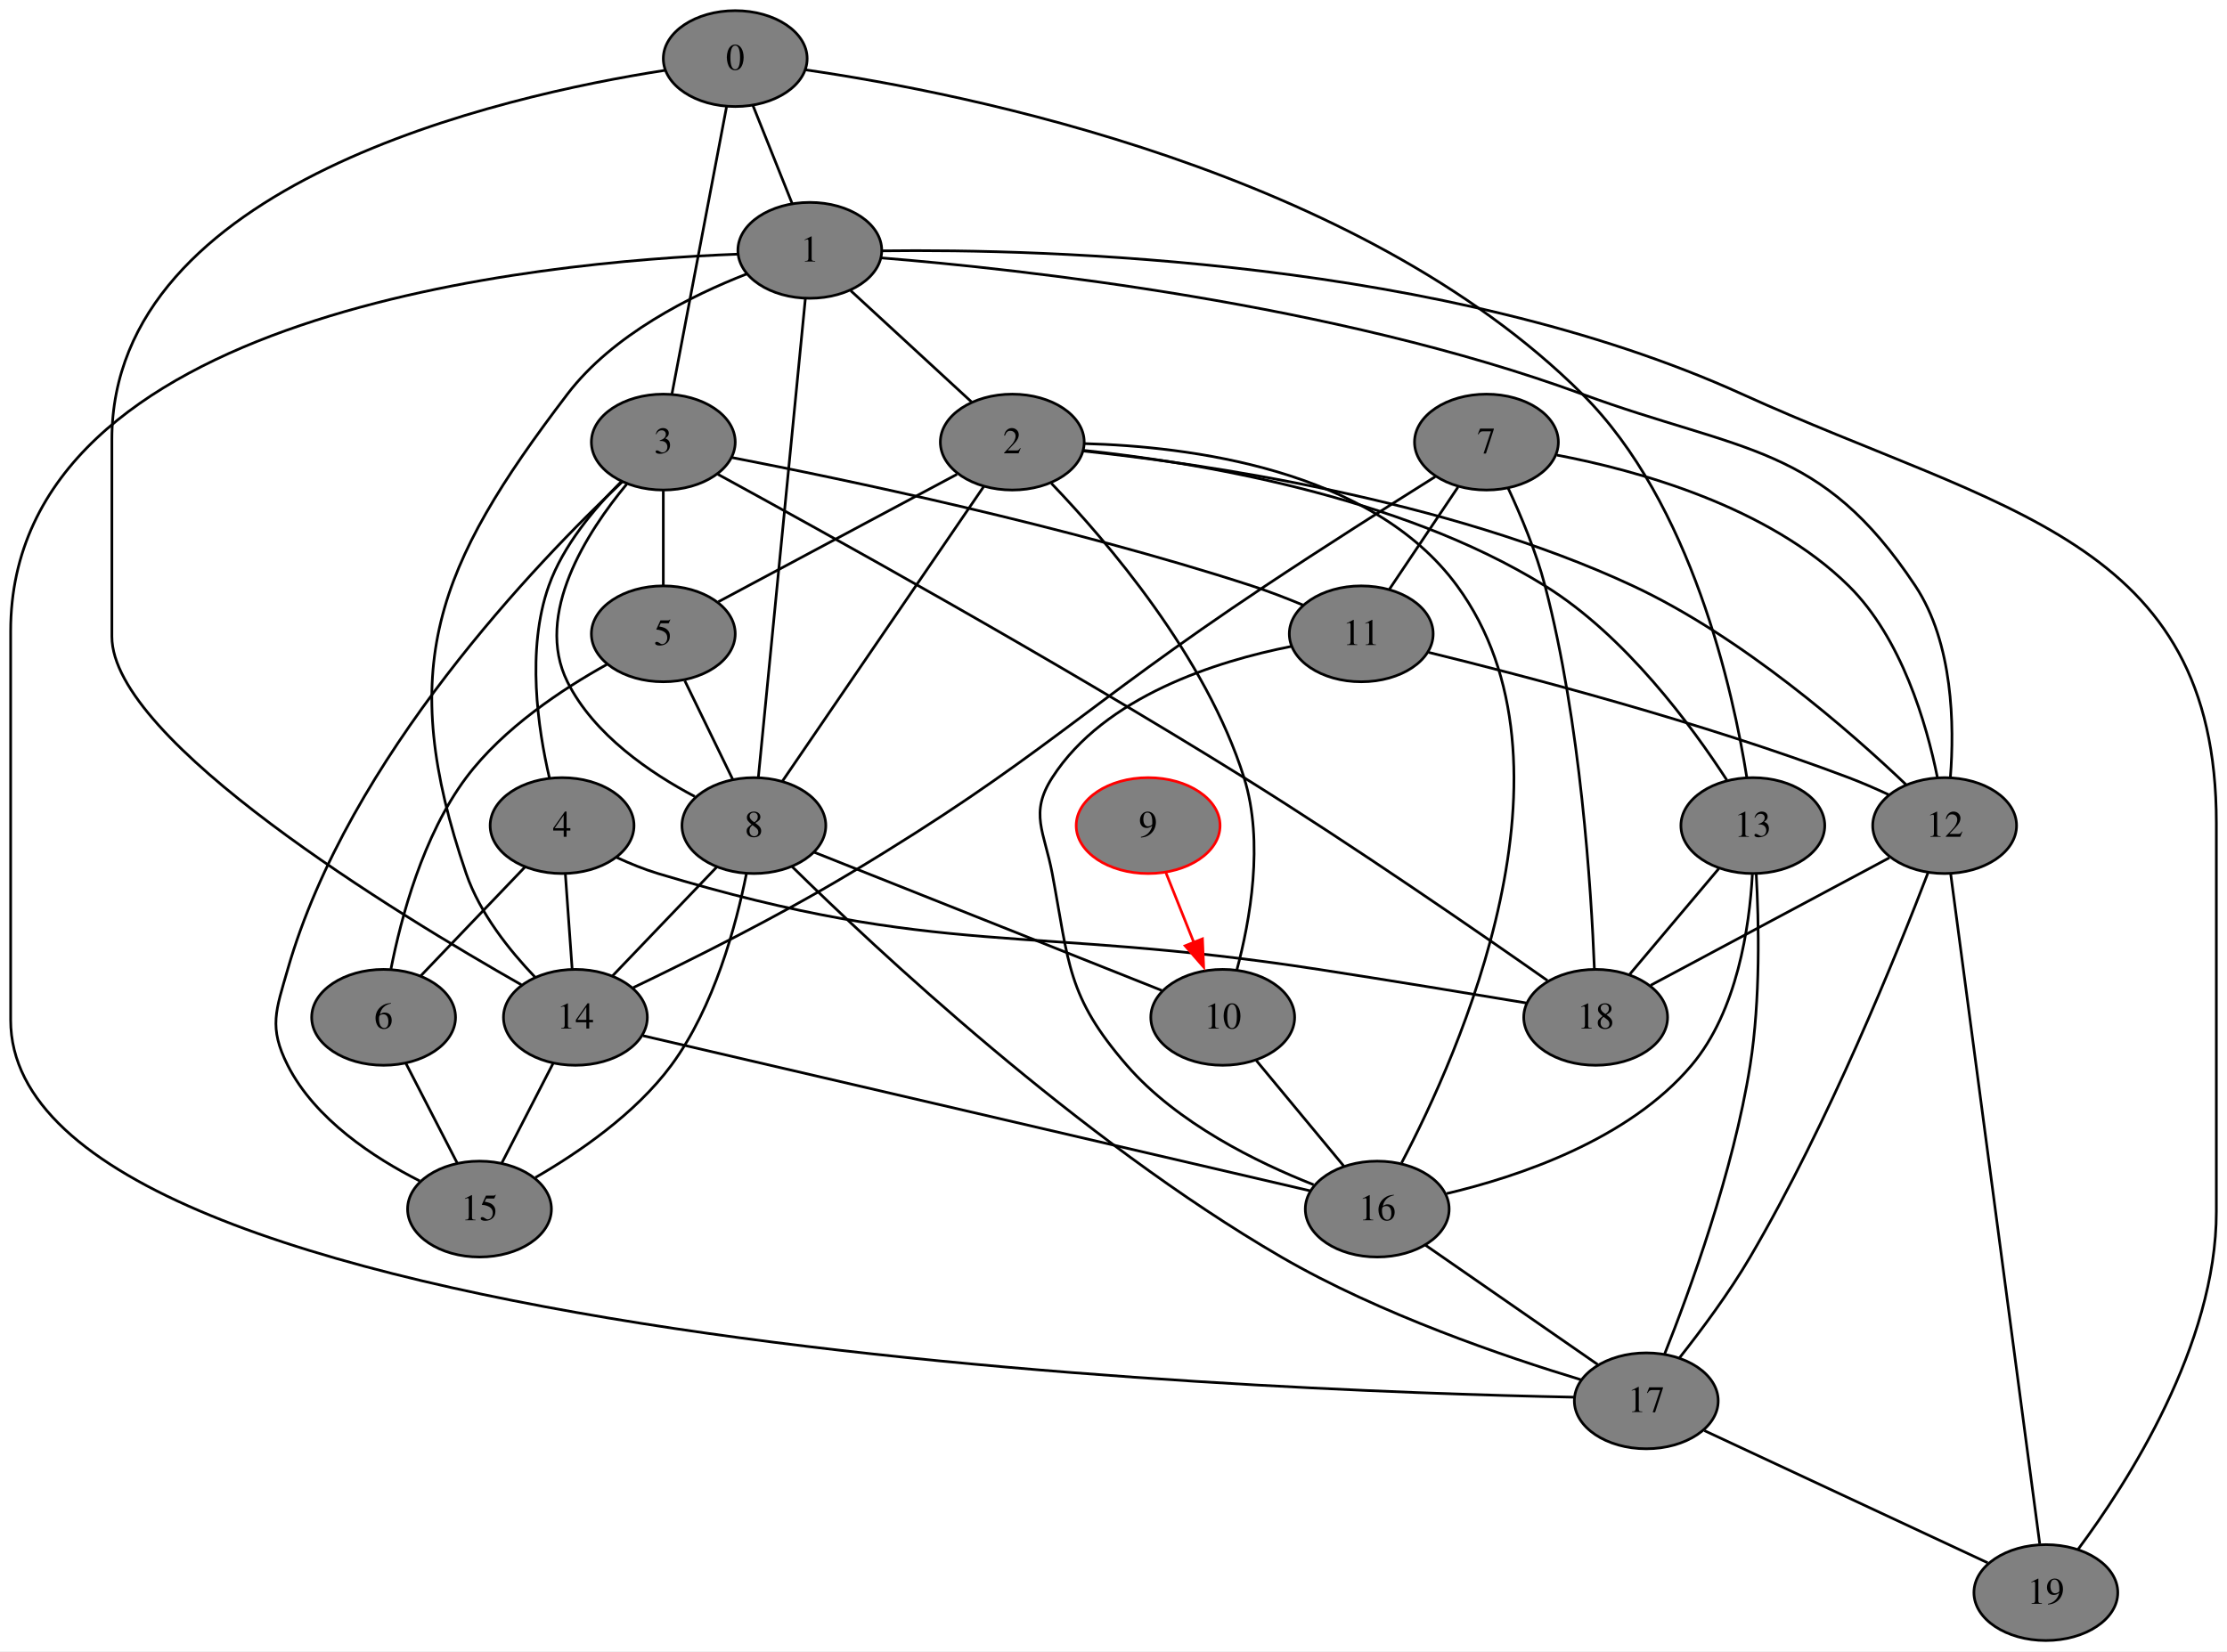
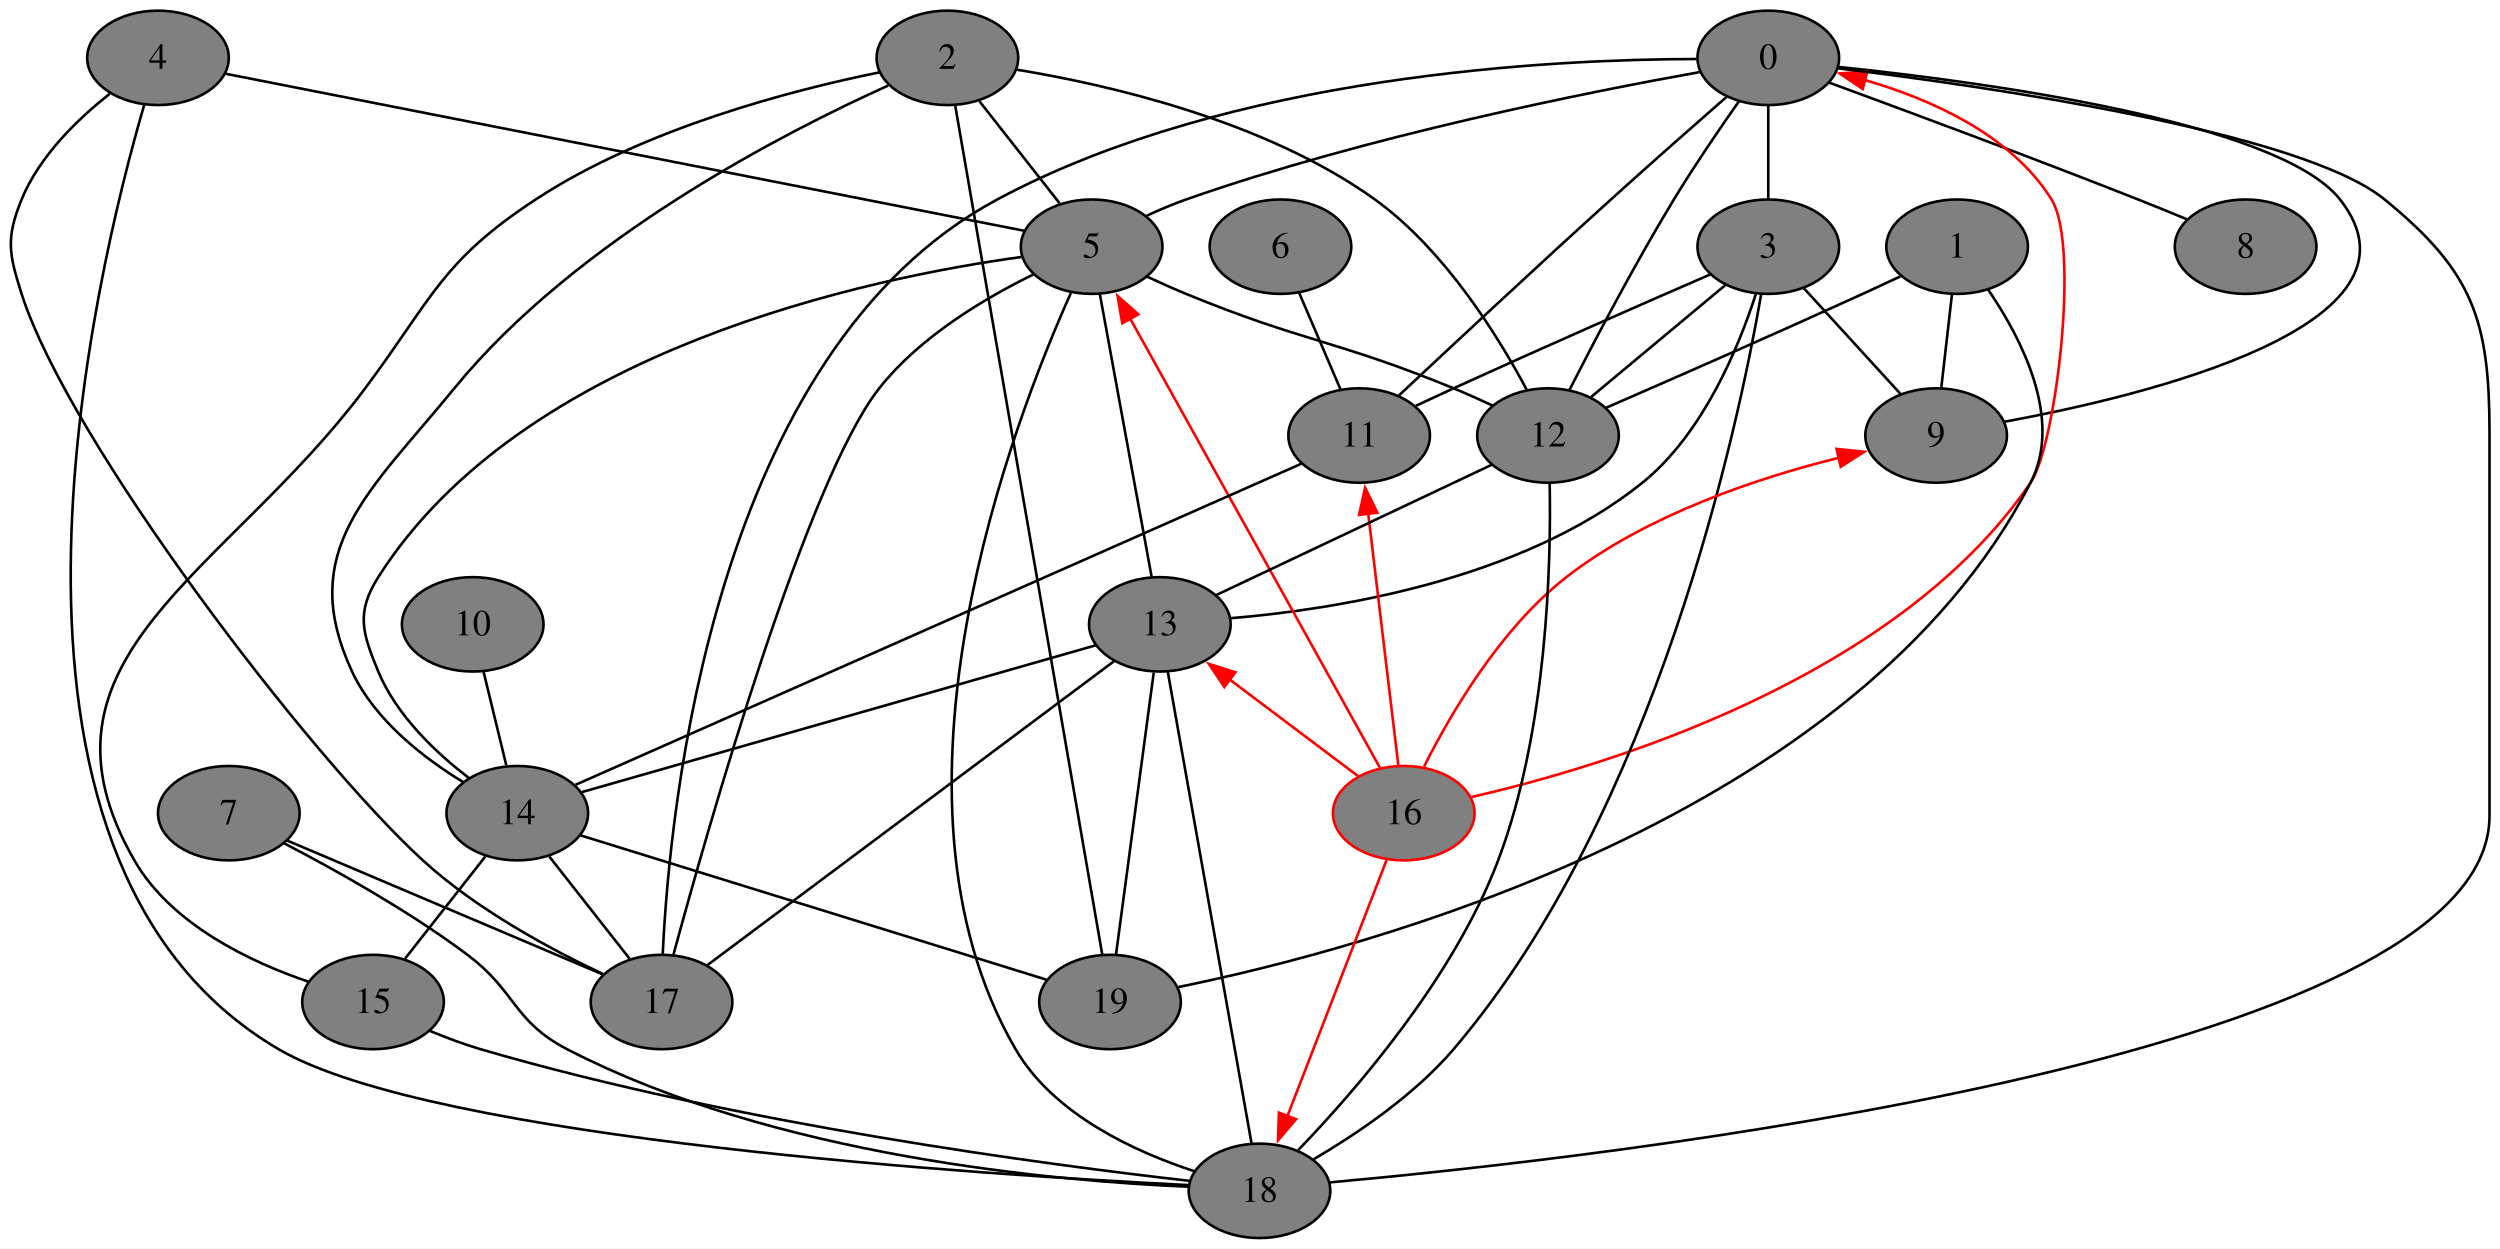
- <svg xmlns="http://www.w3.org/2000/svg" width="836pt" height="620pt" viewBox="0.00 0.00 836.00 620.00">
-   <g id="graph0" class="graph" transform="scale(1 1) rotate(0) translate(4 616)">
-     <polygon fill="white" stroke="none" points="-4,4 -4,-616 832,-616 832,4 -4,4" />
+ <svg xmlns="http://www.w3.org/2000/svg" width="953pt" height="476pt" viewBox="0.00 0.00 953.24 476.00">
+   <g id="graph0" class="graph" transform="scale(1 1) rotate(0) translate(4 472)">
+     <polygon fill="white" stroke="none" points="-4,4 -4,-472 949.24,-472 949.24,4 -4,4" />
    <g id="node1" class="node">
-       <ellipse fill="gray" stroke="black" cx="272" cy="-594" rx="27" ry="18" />
-       <text text-anchor="middle" x="272" y="-589.8" font-family="Times,serif" font-size="14.00">0</text>
+       <ellipse fill="gray" stroke="black" cx="670.24" cy="-450" rx="27" ry="18" />
+       <text text-anchor="middle" x="670.24" y="-445.8" font-family="Times,serif" font-size="14.00">0</text>
+     </g>
+     <g id="node4" class="node">
+       <ellipse fill="gray" stroke="black" cx="670.24" cy="-378" rx="27" ry="18" />
+       <text text-anchor="middle" x="670.24" y="-373.8" font-family="Times,serif" font-size="14.00">3</text>
+     </g>
+     <g id="edge1" class="edge">
+       <path fill="none" stroke="black" d="M670.24,-431.7C670.24,-420.85 670.24,-406.92 670.24,-396.1" />
+     </g>
+     <g id="node6" class="node">
+       <ellipse fill="gray" stroke="black" cx="412.24" cy="-378" rx="27" ry="18" />
+       <text text-anchor="middle" x="412.24" y="-373.8" font-family="Times,serif" font-size="14.00">5</text>
+     </g>
+     <g id="edge2" class="edge">
+       <path fill="none" stroke="black" d="M644.1,-444.58C602.08,-437.06 517.22,-420.23 448.24,-396 443.28,-394.26 438.1,-392.05 433.25,-389.81" />
+     </g>
+     <g id="node9" class="node">
+       <ellipse fill="gray" stroke="black" cx="852.24" cy="-378" rx="27" ry="18" />
+       <text text-anchor="middle" x="852.24" y="-373.8" font-family="Times,serif" font-size="14.00">8</text>
+     </g>
+     <g id="edge3" class="edge">
+       <path fill="none" stroke="black" d="M693.29,-440.61C721.28,-430.35 769.89,-412.34 811.24,-396 817.26,-393.62 823.74,-390.97 829.74,-388.49" />
+     </g>
+     <g id="node10" class="node">
+       <ellipse fill="gray" stroke="black" cx="734.24" cy="-306" rx="27" ry="18" />
+       <text text-anchor="middle" x="734.24" y="-301.8" font-family="Times,serif" font-size="14.00">9</text>
+     </g>
+     <g id="edge4" class="edge">
+       <path fill="none" stroke="black" d="M697.07,-446.53C749.98,-441.06 864.71,-425.93 888.24,-396 926.02,-347.93 813.24,-320.98 760.19,-311.23" />
+     </g>
+     <g id="node12" class="node">
+       <ellipse fill="gray" stroke="black" cx="514.24" cy="-306" rx="27" ry="18" />
+       <text text-anchor="middle" x="514.24" y="-301.8" font-family="Times,serif" font-size="14.00">11</text>
+     </g>
+     <g id="edge5" class="edge">
+       <path fill="none" stroke="black" d="M654.36,-435.15C642.21,-424.52 625.08,-409.43 610.24,-396 581.42,-369.92 548.27,-338.97 529.43,-321.3" />
+     </g>
+     <g id="node13" class="node">
+       <ellipse fill="gray" stroke="black" cx="586.24" cy="-306" rx="27" ry="18" />
+       <text text-anchor="middle" x="586.24" y="-301.8" font-family="Times,serif" font-size="14.00">12</text>
+     </g>
+     <g id="edge6" class="edge">
+       <path fill="none" stroke="black" d="M659.1,-433.51C651.76,-423.08 642.09,-408.93 634.24,-396 619.21,-371.24 603.61,-341.42 594.42,-323.36" />
+     </g>
+     <g id="node17" class="node">
+       <ellipse fill="gray" stroke="red" cx="531.24" cy="-162" rx="27" ry="18" />
+       <text text-anchor="middle" x="531.24" y="-157.8" font-family="Times,serif" font-size="14.00">16</text>
+     </g>
+     <g id="edge7" class="edge">
+       <path fill="none" stroke="red" d="M706.88,-441.58C731.71,-434.43 762.72,-420.9 778.24,-396 789.2,-378.41 779.87,-302.08 770.24,-288 718.83,-212.82 607.58,-179.72 557.09,-168.16" />
+       <polygon fill="red" stroke="red" points="706.24,-438.13 697.46,-444.04 708.02,-444.9 706.24,-438.13" />
+     </g>
+     <g id="node18" class="node">
+       <ellipse fill="gray" stroke="black" cx="248.24" cy="-90" rx="27" ry="18" />
+       <text text-anchor="middle" x="248.24" y="-85.8" font-family="Times,serif" font-size="14.00">17</text>
+     </g>
+     <g id="edge8" class="edge">
+       <path fill="none" stroke="black" d="M642.88,-449.55C588.66,-449.51 465.13,-443.7 376.24,-396 267.95,-337.89 251.26,-163.8 248.7,-108.24" />
+     </g>
+     <g id="node19" class="node">
+       <ellipse fill="gray" stroke="black" cx="476.24" cy="-18" rx="27" ry="18" />
+       <text text-anchor="middle" x="476.24" y="-13.8" font-family="Times,serif" font-size="14.00">18</text>
+     </g>
+     <g id="edge9" class="edge">
+       <path fill="none" stroke="black" d="M696.85,-446.01C751.37,-439.4 873.34,-422.07 905.24,-396 938.82,-368.56 945.24,-350.37 945.24,-307 945.24,-307 945.24,-307 945.24,-161 945.24,-67.95 602.8,-30.24 503.14,-21.23" />
    </g>
    <g id="node2" class="node">
-       <ellipse fill="gray" stroke="black" cx="300" cy="-522" rx="27" ry="18" />
-       <text text-anchor="middle" x="300" y="-517.8" font-family="Times,serif" font-size="14.00">1</text>
-     </g>
-     <g id="edge1" class="edge">
-       <path fill="none" stroke="black" d="M278.64,-576.41C283.1,-565.25 288.96,-550.6 293.41,-539.47" />
-     </g>
-     <g id="node4" class="node">
-       <ellipse fill="gray" stroke="black" cx="245" cy="-450" rx="27" ry="18" />
-       <text text-anchor="middle" x="245" y="-445.8" font-family="Times,serif" font-size="14.00">3</text>
-     </g>
-     <g id="edge2" class="edge">
-       <path fill="none" stroke="black" d="M268.74,-575.87C263.55,-548.58 253.47,-495.52 248.27,-468.19" />
+       <ellipse fill="gray" stroke="black" cx="742.24" cy="-378" rx="27" ry="18" />
+       <text text-anchor="middle" x="742.24" y="-373.8" font-family="Times,serif" font-size="14.00">1</text>
+     </g>
+     <g id="edge10" class="edge">
+       <path fill="none" stroke="black" d="M740.26,-359.7C739.02,-348.85 737.43,-334.92 736.19,-324.1" />
+     </g>
+     <g id="edge11" class="edge">
+       <path fill="none" stroke="black" d="M720.58,-366.66C715.86,-364.44 710.89,-362.13 706.24,-360 672.27,-344.48 632.57,-327.09 608.43,-316.6" />
+     </g>
+     <g id="node20" class="node">
+       <ellipse fill="gray" stroke="black" cx="419.24" cy="-90" rx="27" ry="18" />
+       <text text-anchor="middle" x="419.24" y="-85.8" font-family="Times,serif" font-size="14.00">19</text>
+     </g>
+     <g id="edge12" class="edge">
+       <path fill="none" stroke="black" d="M754.1,-361.58C766.58,-343.32 782.81,-312.32 770.24,-288 703.76,-159.33 514.87,-109.88 445.34,-95.71" />
+     </g>
+     <g id="node3" class="node">
+       <ellipse fill="gray" stroke="black" cx="357.24" cy="-450" rx="27" ry="18" />
+       <text text-anchor="middle" x="357.24" y="-445.8" font-family="Times,serif" font-size="14.00">2</text>
+     </g>
+     <g id="edge13" class="edge">
+       <path fill="none" stroke="black" d="M369.45,-433.46C378.56,-421.86 390.96,-406.08 400.07,-394.49" />
+     </g>
+     <g id="edge14" class="edge">
+       <path fill="none" stroke="black" d="M383.76,-445.48C418.01,-439.85 478.21,-426.23 520.24,-396 546.94,-376.79 567.42,-343.53 578.07,-323.57" />
+     </g>
+     <g id="node15" class="node">
+       <ellipse fill="gray" stroke="black" cx="193.24" cy="-162" rx="27" ry="18" />
+       <text text-anchor="middle" x="193.24" y="-157.8" font-family="Times,serif" font-size="14.00">14</text>
+     </g>
+     <g id="edge15" class="edge">
+       <path fill="none" stroke="black" d="M334.67,-439.44C295.82,-421.94 215.99,-381.21 169.24,-324 136.95,-284.48 108.7,-262.27 130.24,-216 138.93,-197.34 157.77,-182.9 172.6,-173.84" />
+     </g>
+     <g id="node16" class="node">
+       <ellipse fill="gray" stroke="black" cx="138.24" cy="-90" rx="27" ry="18" />
+       <text text-anchor="middle" x="138.24" y="-85.8" font-family="Times,serif" font-size="14.00">15</text>
+     </g>
+     <g id="edge16" class="edge">
+       <path fill="none" stroke="black" d="M331.27,-444.46C298.58,-437.83 241.72,-423.24 200.24,-396 164.2,-372.34 161.04,-358.54 135.24,-324 81.96,-252.65 2.86,-221.2 47.24,-144 61.36,-119.43 91.74,-105.18 113.52,-97.77" />
+     </g>
+     <g id="edge17" class="edge">
+       <path fill="none" stroke="black" d="M360.23,-431.73C370.73,-371.12 405.83,-168.44 416.28,-108.09" />
+     </g>
+     <g id="edge18" class="edge">
+       <path fill="none" stroke="black" d="M683.81,-362.15C694.67,-350.28 709.83,-333.7 720.69,-321.82" />
+     </g>
+     <g id="edge19" class="edge">
+       <path fill="none" stroke="black" d="M648.05,-367.4C623.91,-356.91 584.21,-339.52 550.24,-324 545.59,-321.87 540.62,-319.56 535.9,-317.34" />
+     </g>
+     <g id="edge20" class="edge">
+       <path fill="none" stroke="black" d="M654.04,-363.5C639.26,-351.19 617.53,-333.07 602.67,-320.69" />
    </g>
    <g id="node14" class="node">
-       <ellipse fill="gray" stroke="black" cx="654" cy="-306" rx="27" ry="18" />
-       <text text-anchor="middle" x="654" y="-301.8" font-family="Times,serif" font-size="14.00">13</text>
-     </g>
-     <g id="edge3" class="edge">
-       <path fill="none" stroke="black" d="M298.48,-589.76C358.4,-581.07 505.74,-551.94 590,-468 631.13,-427.03 646.62,-356.33 651.75,-324.01" />
-     </g>
-     <g id="node15" class="node">
-       <ellipse fill="gray" stroke="black" cx="212" cy="-234" rx="27" ry="18" />
-       <text text-anchor="middle" x="212" y="-229.8" font-family="Times,serif" font-size="14.00">14</text>
-     </g>
-     <g id="edge4" class="edge">
-       <path fill="none" stroke="black" d="M245.61,-589.59C184.42,-580.07 38,-547.23 38,-451 38,-451 38,-451 38,-377 38,-337.72 145.8,-272.3 191.7,-246.23" />
-     </g>
-     <g id="node3" class="node">
-       <ellipse fill="gray" stroke="black" cx="376" cy="-450" rx="27" ry="18" />
-       <text text-anchor="middle" x="376" y="-445.8" font-family="Times,serif" font-size="14.00">2</text>
-     </g>
-     <g id="edge5" class="edge">
-       <path fill="none" stroke="black" d="M315.38,-506.83C328.57,-494.69 347.46,-477.28 360.64,-465.14" />
-     </g>
-     <g id="node9" class="node">
-       <ellipse fill="gray" stroke="black" cx="279" cy="-306" rx="27" ry="18" />
-       <text text-anchor="middle" x="279" y="-301.8" font-family="Times,serif" font-size="14.00">8</text>
-     </g>
-     <g id="edge6" class="edge">
-       <path fill="none" stroke="black" d="M298.32,-503.85C294.38,-463.78 284.63,-364.38 280.69,-324.23" />
-     </g>
-     <g id="node13" class="node">
-       <ellipse fill="gray" stroke="black" cx="726" cy="-306" rx="27" ry="18" />
-       <text text-anchor="middle" x="726" y="-301.8" font-family="Times,serif" font-size="14.00">12</text>
-     </g>
-     <g id="edge7" class="edge">
-       <path fill="none" stroke="black" d="M326.79,-519.17C378.92,-514.94 497.03,-502.11 590,-468 650.19,-445.92 679.57,-449.43 715,-396 729.28,-374.46 729.67,-343.43 728.17,-324.28" />
-     </g>
-     <g id="edge8" class="edge">
-       <path fill="none" stroke="black" d="M276.3,-513.13C255.52,-505.03 226.06,-490.4 209,-468 159.47,-402.94 144.57,-365.37 171,-288 176.11,-273.03 187.37,-259.01 196.79,-249.15" />
-     </g>
-     <g id="node18" class="node">
-       <ellipse fill="gray" stroke="black" cx="614" cy="-90" rx="27" ry="18" />
-       <text text-anchor="middle" x="614" y="-85.8" font-family="Times,serif" font-size="14.00">17</text>
-     </g>
-     <g id="edge9" class="edge">
-       <path fill="none" stroke="black" d="M272.85,-520.56C199,-517.78 0,-499.14 0,-379 0,-379 0,-379 0,-233 0,-110.73 468,-93.72 586.82,-91.37" />
-     </g>
-     <g id="node20" class="node">
-       <ellipse fill="gray" stroke="black" cx="764" cy="-18" rx="27" ry="18" />
-       <text text-anchor="middle" x="764" y="-13.8" font-family="Times,serif" font-size="14.00">19</text>
-     </g>
-     <g id="edge10" class="edge">
-       <path fill="none" stroke="black" d="M327.31,-521.81C388.17,-522.58 538.38,-518.72 650,-468 747.11,-423.87 828,-413.67 828,-307 828,-307 828,-307 828,-161 828,-110.97 794.58,-59.09 776.04,-34.17" />
-     </g>
-     <g id="node6" class="node">
-       <ellipse fill="gray" stroke="black" cx="245" cy="-378" rx="27" ry="18" />
-       <text text-anchor="middle" x="245" y="-373.8" font-family="Times,serif" font-size="14.00">5</text>
-     </g>
-     <g id="edge11" class="edge">
-       <path fill="none" stroke="black" d="M355.24,-437.91C330.71,-424.8 290.15,-403.12 265.66,-390.04" />
-     </g>
-     <g id="edge12" class="edge">
-       <path fill="none" stroke="black" d="M365.25,-433.26C346.6,-405.97 308.48,-350.15 289.8,-322.81" />
+       <ellipse fill="gray" stroke="black" cx="438.24" cy="-234" rx="27" ry="18" />
+       <text text-anchor="middle" x="438.24" y="-229.8" font-family="Times,serif" font-size="14.00">13</text>
+     </g>
+     <g id="edge21" class="edge">
+       <path fill="none" stroke="black" d="M665.5,-359.96C659.02,-339.83 645.48,-306.73 622.24,-288 575.78,-250.56 504.01,-239.56 465.27,-236.34" />
+     </g>
+     <g id="edge22" class="edge">
+       <path fill="none" stroke="black" d="M667.52,-359.8C658.87,-309.9 627.81,-162.9 550.24,-72 535.16,-54.33 513,-39.48 496.86,-30.03" />
+     </g>
+     <g id="node5" class="node">
+       <ellipse fill="gray" stroke="black" cx="56.24" cy="-450" rx="27" ry="18" />
+       <text text-anchor="middle" x="56.24" y="-445.8" font-family="Times,serif" font-size="14.00">4</text>
+     </g>
+     <g id="edge23" class="edge">
+       <path fill="none" stroke="black" d="M82.13,-443.91C147.89,-430.98 320.79,-396.98 386.45,-384.07" />
+     </g>
+     <g id="edge24" class="edge">
+       <path fill="none" stroke="black" d="M37.83,-436.3C25.77,-426.79 11.02,-412.59 4.24,-396 -1.81,-381.19 -0.61,-375.25 4.24,-360 22.08,-303.95 113.84,-183.7 157.24,-144 177.88,-125.12 206.35,-109.88 225.92,-100.67" />
+     </g>
+     <g id="edge25" class="edge">
+       <path fill="none" stroke="black" d="M51.03,-432.22C32.55,-368.99 -22.38,-144.95 102.24,-72 161.38,-37.38 373.23,-23.96 449.03,-20.2" />
+     </g>
+     <g id="edge26" class="edge">
+       <path fill="none" stroke="black" d="M433.4,-366.57C438.23,-364.31 443.38,-362 448.24,-360 492.7,-341.71 505.78,-342.29 550.24,-324 555.1,-322 560.24,-319.69 565.08,-317.43" />
+     </g>
+     <g id="edge27" class="edge">
+       <path fill="none" stroke="black" d="M415.38,-359.87C420.37,-332.58 430.09,-279.52 435.09,-252.19" />
+     </g>
+     <g id="edge28" class="edge">
+       <path fill="none" stroke="black" d="M385.6,-374.1C328.6,-366.28 195.51,-339.1 140.24,-252 131.67,-238.49 134.12,-230.78 140.24,-216 147.21,-199.17 162.41,-184.9 174.75,-175.42" />
+     </g>
+     <g id="edge29" class="edge">
+       <path fill="none" stroke="red" d="M426.86,-350.7C451.79,-305.87 501.8,-215.94 522.23,-179.2" />
+       <polygon fill="red" stroke="red" points="423.92,-348.8 422.12,-359.24 430.03,-352.2 423.92,-348.8" />
+     </g>
+     <g id="edge30" class="edge">
+       <path fill="none" stroke="black" d="M390.1,-367.45C371.96,-358.6 346.83,-343.81 331.24,-324 303.49,-288.74 265.73,-155.75 252.8,-108.11" />
+     </g>
+     <g id="edge31" class="edge">
+       <path fill="none" stroke="black" d="M404.33,-360.35C382.59,-311.95 327.12,-168.58 383.24,-72 397.81,-46.93 429.15,-32.74 451.42,-25.47" />
+     </g>
+     <g id="node7" class="node">
+       <ellipse fill="gray" stroke="black" cx="484.24" cy="-378" rx="27" ry="18" />
+       <text text-anchor="middle" x="484.24" y="-373.8" font-family="Times,serif" font-size="14.00">6</text>
+     </g>
+     <g id="edge32" class="edge">
+       <path fill="none" stroke="black" d="M491.35,-360.41C496.13,-349.25 502.41,-334.6 507.18,-323.47" />
+     </g>
+     <g id="node8" class="node">
+       <ellipse fill="gray" stroke="black" cx="83.24" cy="-162" rx="27" ry="18" />
+       <text text-anchor="middle" x="83.24" y="-157.8" font-family="Times,serif" font-size="14.00">7</text>
+     </g>
+     <g id="edge33" class="edge">
+       <path fill="none" stroke="black" d="M105.49,-151.56C136.98,-138.2 194.23,-113.91 225.81,-100.51" />
+     </g>
+     <g id="edge34" class="edge">
+       <path fill="none" stroke="black" d="M104.33,-150.5C123.35,-140.63 151.7,-124.88 174.24,-108 192.86,-94.05 191.59,-82.71 212.24,-72 291.51,-30.91 399.45,-21.63 449.15,-19.57" />
+     </g>
+     <g id="edge35" class="edge">
+       <path fill="none" stroke="red" d="M697.31,-297.56C666.95,-290.03 624.08,-275.99 593.24,-252 567.97,-232.35 548.92,-199.55 538.97,-179.73" />
+       <polygon fill="red" stroke="red" points="696.27,-300.91 706.8,-299.79 697.87,-294.1 696.27,-300.91" />
    </g>
    <g id="node11" class="node">
-       <ellipse fill="gray" stroke="black" cx="455" cy="-234" rx="27" ry="18" />
-       <text text-anchor="middle" x="455" y="-229.8" font-family="Times,serif" font-size="14.00">10</text>
-     </g>
-     <g id="edge13" class="edge">
-       <path fill="none" stroke="black" d="M390.68,-434.5C411.53,-412.76 448.75,-369.41 463,-324 470.62,-299.72 465.19,-270.03 460.31,-251.82" />
-     </g>
-     <g id="edge14" class="edge">
-       <path fill="none" stroke="black" d="M402.69,-446.64C447.28,-441.91 538.9,-428.74 609,-396 650.16,-376.77 690.65,-341.26 711.5,-321.4" />
-     </g>
-     <g id="edge15" class="edge">
-       <path fill="none" stroke="black" d="M402.88,-446.88C443.22,-442.64 520.59,-430.36 576,-396 606.21,-377.27 631.21,-343.21 644.24,-323.09" />
-     </g>
-     <g id="node17" class="node">
-       <ellipse fill="gray" stroke="black" cx="513" cy="-162" rx="27" ry="18" />
-       <text text-anchor="middle" x="513" y="-157.8" font-family="Times,serif" font-size="14.00">16</text>
-     </g>
-     <g id="edge16" class="edge">
-       <path fill="none" stroke="black" d="M403.19,-449.43C441.62,-448.39 510.76,-440.06 543,-396 592.26,-328.69 543.67,-220.24 522.13,-179.32" />
-     </g>
-     <g id="node5" class="node">
-       <ellipse fill="gray" stroke="black" cx="207" cy="-306" rx="27" ry="18" />
-       <text text-anchor="middle" x="207" y="-301.8" font-family="Times,serif" font-size="14.00">4</text>
-     </g>
-     <g id="edge17" class="edge">
-       <path fill="none" stroke="black" d="M229.06,-434.99C219.19,-425.2 207.39,-411.19 202,-396 193.52,-372.08 197.95,-342.28 202.24,-323.95" />
-     </g>
-     <g id="edge18" class="edge">
-       <path fill="none" stroke="black" d="M245,-431.7C245,-420.85 245,-406.92 245,-396.1" />
-     </g>
-     <g id="edge19" class="edge">
-       <path fill="none" stroke="black" d="M231.27,-434.21C216.4,-416.29 196.39,-385.37 209,-360 218.91,-340.07 240.28,-325.64 256.82,-316.91" />
-     </g>
-     <g id="node12" class="node">
-       <ellipse fill="gray" stroke="black" cx="507" cy="-378" rx="27" ry="18" />
-       <text text-anchor="middle" x="507" y="-373.8" font-family="Times,serif" font-size="14.00">11</text>
-     </g>
-     <g id="edge20" class="edge">
-       <path fill="none" stroke="black" d="M270.89,-444.17C312.54,-436.1 396.77,-418.5 466,-396 472.3,-393.95 479,-391.36 485.11,-388.82" />
-     </g>
-     <g id="node16" class="node">
-       <ellipse fill="gray" stroke="black" cx="176" cy="-162" rx="27" ry="18" />
-       <text text-anchor="middle" x="176" y="-157.8" font-family="Times,serif" font-size="14.00">15</text>
-     </g>
-     <g id="edge21" class="edge">
-       <path fill="none" stroke="black" d="M229.62,-435.12C198.03,-405.37 126.84,-331.65 104,-252 99.59,-236.62 96.78,-230.28 104,-216 114.3,-195.64 136.51,-181.19 153.56,-172.57" />
-     </g>
-     <g id="node19" class="node">
-       <ellipse fill="gray" stroke="black" cx="595" cy="-234" rx="27" ry="18" />
-       <text text-anchor="middle" x="595" y="-229.8" font-family="Times,serif" font-size="14.00">18</text>
-     </g>
-     <g id="edge22" class="edge">
-       <path fill="none" stroke="black" d="M265.43,-437.94C304.37,-416.7 391.71,-368.39 463,-324 504.53,-298.14 551.73,-265.49 576.91,-247.81" />
-     </g>
-     <g id="node7" class="node">
-       <ellipse fill="gray" stroke="black" cx="140" cy="-234" rx="27" ry="18" />
-       <text text-anchor="middle" x="140" y="-229.8" font-family="Times,serif" font-size="14.00">6</text>
-     </g>
-     <g id="edge23" class="edge">
-       <path fill="none" stroke="black" d="M193.12,-290.5C181.62,-278.48 165.36,-261.49 153.86,-249.49" />
-     </g>
-     <g id="edge24" class="edge">
-       <path fill="none" stroke="black" d="M208.24,-287.7C209.01,-276.85 210.01,-262.92 210.78,-252.1" />
-     </g>
-     <g id="edge25" class="edge">
-       <path fill="none" stroke="black" d="M227.52,-294.03C232.48,-291.74 237.84,-289.56 243,-288 349.64,-255.87 380.93,-268.98 491,-252 517.58,-247.9 547.93,-242.9 568.95,-239.39" />
-     </g>
-     <g id="edge26" class="edge">
-       <path fill="none" stroke="black" d="M223.75,-366.47C207.25,-357.32 184.91,-342.6 171,-324 154.73,-302.25 146.53,-271.29 142.77,-252.2" />
-     </g>
-     <g id="edge27" class="edge">
-       <path fill="none" stroke="black" d="M253.06,-360.41C258.48,-349.25 265.59,-334.6 271,-323.47" />
-     </g>
-     <g id="edge28" class="edge">
-       <path fill="none" stroke="black" d="M148.35,-216.76C154.17,-205.46 161.89,-190.44 167.7,-179.15" />
-     </g>
-     <g id="node8" class="node">
-       <ellipse fill="gray" stroke="black" cx="554" cy="-450" rx="27" ry="18" />
-       <text text-anchor="middle" x="554" y="-445.8" font-family="Times,serif" font-size="14.00">7</text>
-     </g>
-     <g id="edge29" class="edge">
-       <path fill="none" stroke="black" d="M543.33,-433.12C535.64,-421.66 525.3,-406.26 517.62,-394.82" />
-     </g>
-     <g id="edge30" class="edge">
-       <path fill="none" stroke="black" d="M580.42,-445.12C610.6,-439.39 659.71,-425.91 690,-396 709.93,-376.33 719.2,-344.15 723.23,-324.35" />
-     </g>
-     <g id="edge31" class="edge">
-       <path fill="none" stroke="black" d="M534.75,-436.99C517.84,-426.38 492.64,-410.39 471,-396 400.78,-349.3 387.31,-331.38 315,-288 287.75,-271.65 254.9,-255.3 233.75,-245.17" />
-     </g>
-     <g id="edge32" class="edge">
-       <path fill="none" stroke="black" d="M562.15,-432.7C566.93,-422.42 572.68,-408.72 576,-396 589.37,-344.8 593.35,-281.97 594.52,-252.21" />
-     </g>
-     <g id="edge33" class="edge">
-       <path fill="none" stroke="black" d="M301.65,-295.99C335.35,-282.59 398.35,-257.53 432.16,-244.08" />
-     </g>
-     <g id="edge34" class="edge">
-       <path fill="none" stroke="black" d="M265.12,-290.5C253.62,-278.48 237.36,-261.49 225.86,-249.49" />
-     </g>
-     <g id="edge35" class="edge">
-       <path fill="none" stroke="black" d="M276.18,-287.84C272.37,-268.79 264.13,-237.85 248,-216 234.54,-197.77 213.02,-183.09 197,-173.85" />
+       <ellipse fill="gray" stroke="black" cx="176.24" cy="-234" rx="27" ry="18" />
+       <text text-anchor="middle" x="176.24" y="-229.8" font-family="Times,serif" font-size="14.00">10</text>
    </g>
    <g id="edge36" class="edge">
-       <path fill="none" stroke="black" d="M293.2,-290.73C324.18,-260.27 401.13,-188.04 477,-144 513.94,-122.56 561.19,-106.48 589.45,-97.93" />
-     </g>
-     <g id="node10" class="node">
-       <ellipse fill="gray" stroke="red" cx="427" cy="-306" rx="27" ry="18" />
-       <text text-anchor="middle" x="427" y="-301.8" font-family="Times,serif" font-size="14.00">9</text>
+       <path fill="none" stroke="black" d="M180.35,-216.05C182.99,-205.21 186.39,-191.18 189.04,-180.28" />
    </g>
    <g id="edge37" class="edge">
-       <path fill="none" stroke="red" d="M433.64,-288.41C436.77,-280.57 440.6,-270.99 444.15,-262.13" />
-       <polygon fill="red" stroke="red" points="447.39,-263.46 447.85,-252.88 440.89,-260.86 447.39,-263.46" />
+       <path fill="none" stroke="black" d="M492.18,-295.24C433.53,-269.3 274.28,-198.85 215.46,-172.83" />
    </g>
    <g id="edge38" class="edge">
-       <path fill="none" stroke="black" d="M467.59,-217.81C477.31,-206.07 490.72,-189.89 500.44,-178.16" />
+       <path fill="none" stroke="red" d="M517.69,-276.22C521.14,-247.37 526.34,-203.92 529.19,-180.11" />
+       <polygon fill="red" stroke="red" points="514.22,-275.74 516.5,-286.09 521.17,-276.57 514.22,-275.74" />
    </g>
    <g id="edge39" class="edge">
-       <path fill="none" stroke="black" d="M532.28,-371.04C567.97,-362.31 634.93,-344.83 690,-324 694.91,-322.14 700.08,-319.89 704.92,-317.64" />
+       <path fill="none" stroke="black" d="M564.72,-294.82C536.66,-281.55 487.86,-258.47 459.79,-245.19" />
    </g>
    <g id="edge40" class="edge">
-       <path fill="none" stroke="black" d="M480.68,-373.27C452.97,-367.79 410.69,-354.64 391,-324 382.35,-310.54 388.05,-303.73 391,-288 397.33,-254.25 396.51,-241.95 419,-216 437.9,-194.2 468.07,-179.45 489.12,-171.15" />
+       <path fill="none" stroke="black" d="M586.89,-287.91C587.46,-257.79 586.09,-193.74 567.24,-144 550.12,-98.82 512.08,-55.38 491.01,-33.56" />
    </g>
    <g id="edge41" class="edge">
-       <path fill="none" stroke="black" d="M719.82,-288.45C708.41,-258.63 682.48,-194.31 653,-144 645.15,-130.6 634.63,-116.47 626.5,-106.18" />
+       <path fill="none" stroke="black" d="M413.85,-226.03C367.01,-212.65 264.94,-183.49 217.89,-170.04" />
    </g>
    <g id="edge42" class="edge">
-       <path fill="none" stroke="black" d="M705.24,-293.91C680.71,-280.8 640.15,-259.12 615.66,-246.04" />
+       <path fill="none" stroke="red" d="M464.51,-213.23C480.3,-201.34 499.95,-186.55 513.83,-176.11" />
+       <polygon fill="red" stroke="red" points="462.83,-210.11 456.94,-218.92 467.04,-215.71 462.83,-210.11" />
    </g>
    <g id="edge43" class="edge">
-       <path fill="none" stroke="black" d="M728.26,-287.97C735.01,-237.22 754.91,-87.41 761.7,-36.31" />
+       <path fill="none" stroke="black" d="M420.71,-219.9C384.51,-192.84 301.89,-131.1 265.73,-104.07" />
    </g>
    <g id="edge44" class="edge">
-       <path fill="none" stroke="black" d="M653.82,-287.59C652.74,-268.04 648.19,-236.37 631,-216 607.4,-188.02 566.01,-174.18 539.06,-167.82" />
+       <path fill="none" stroke="black" d="M441.28,-215.85C448.4,-175.78 466.05,-76.38 473.18,-36.23" />
    </g>
    <g id="edge45" class="edge">
-       <path fill="none" stroke="black" d="M655.28,-287.81C656.27,-269.8 656.91,-240.73 653,-216 646.68,-176.03 630.29,-131.21 620.9,-107.61" />
+       <path fill="none" stroke="black" d="M435.91,-215.59C432.24,-188.19 425.17,-135.32 421.53,-108.11" />
    </g>
    <g id="edge46" class="edge">
-       <path fill="none" stroke="black" d="M641.2,-289.81C631.3,-278.07 617.67,-261.89 607.78,-250.16" />
+       <path fill="none" stroke="black" d="M181.03,-145.46C171.92,-133.86 159.52,-118.08 150.41,-106.49" />
    </g>
    <g id="edge47" class="edge">
-       <path fill="none" stroke="black" d="M203.65,-216.76C197.83,-205.46 190.11,-190.44 184.3,-179.15" />
+       <path fill="none" stroke="black" d="M205.45,-145.46C214.56,-133.86 226.96,-118.08 236.07,-106.49" />
    </g>
    <g id="edge48" class="edge">
-       <path fill="none" stroke="black" d="M237.4,-227.09C294.24,-213.87 431.1,-182.05 487.77,-168.87" />
+       <path fill="none" stroke="black" d="M217.43,-153.51C260.81,-140.07 351.38,-112.02 394.89,-98.54" />
    </g>
    <g id="edge49" class="edge">
-       <path fill="none" stroke="black" d="M531.06,-148.49C549.33,-135.82 577.42,-116.35 595.76,-103.64" />
+       <path fill="none" stroke="black" d="M160.05,-78.93C166.17,-76.39 172.88,-73.86 179.24,-72 276.76,-43.45 397.04,-27.73 449.58,-21.8" />
    </g>
    <g id="edge50" class="edge">
-       <path fill="none" stroke="black" d="M635.81,-78.82C664.25,-65.55 713.71,-42.47 742.16,-29.19" />
+       <path fill="none" stroke="red" d="M524.71,-144.15C515.37,-120.03 498.07,-75.36 486.86,-46.43" />
+       <polygon fill="red" stroke="red" points="490.18,-45.3 483.3,-37.24 483.65,-47.83 490.18,-45.3" />
    </g>
  </g>
</svg>
